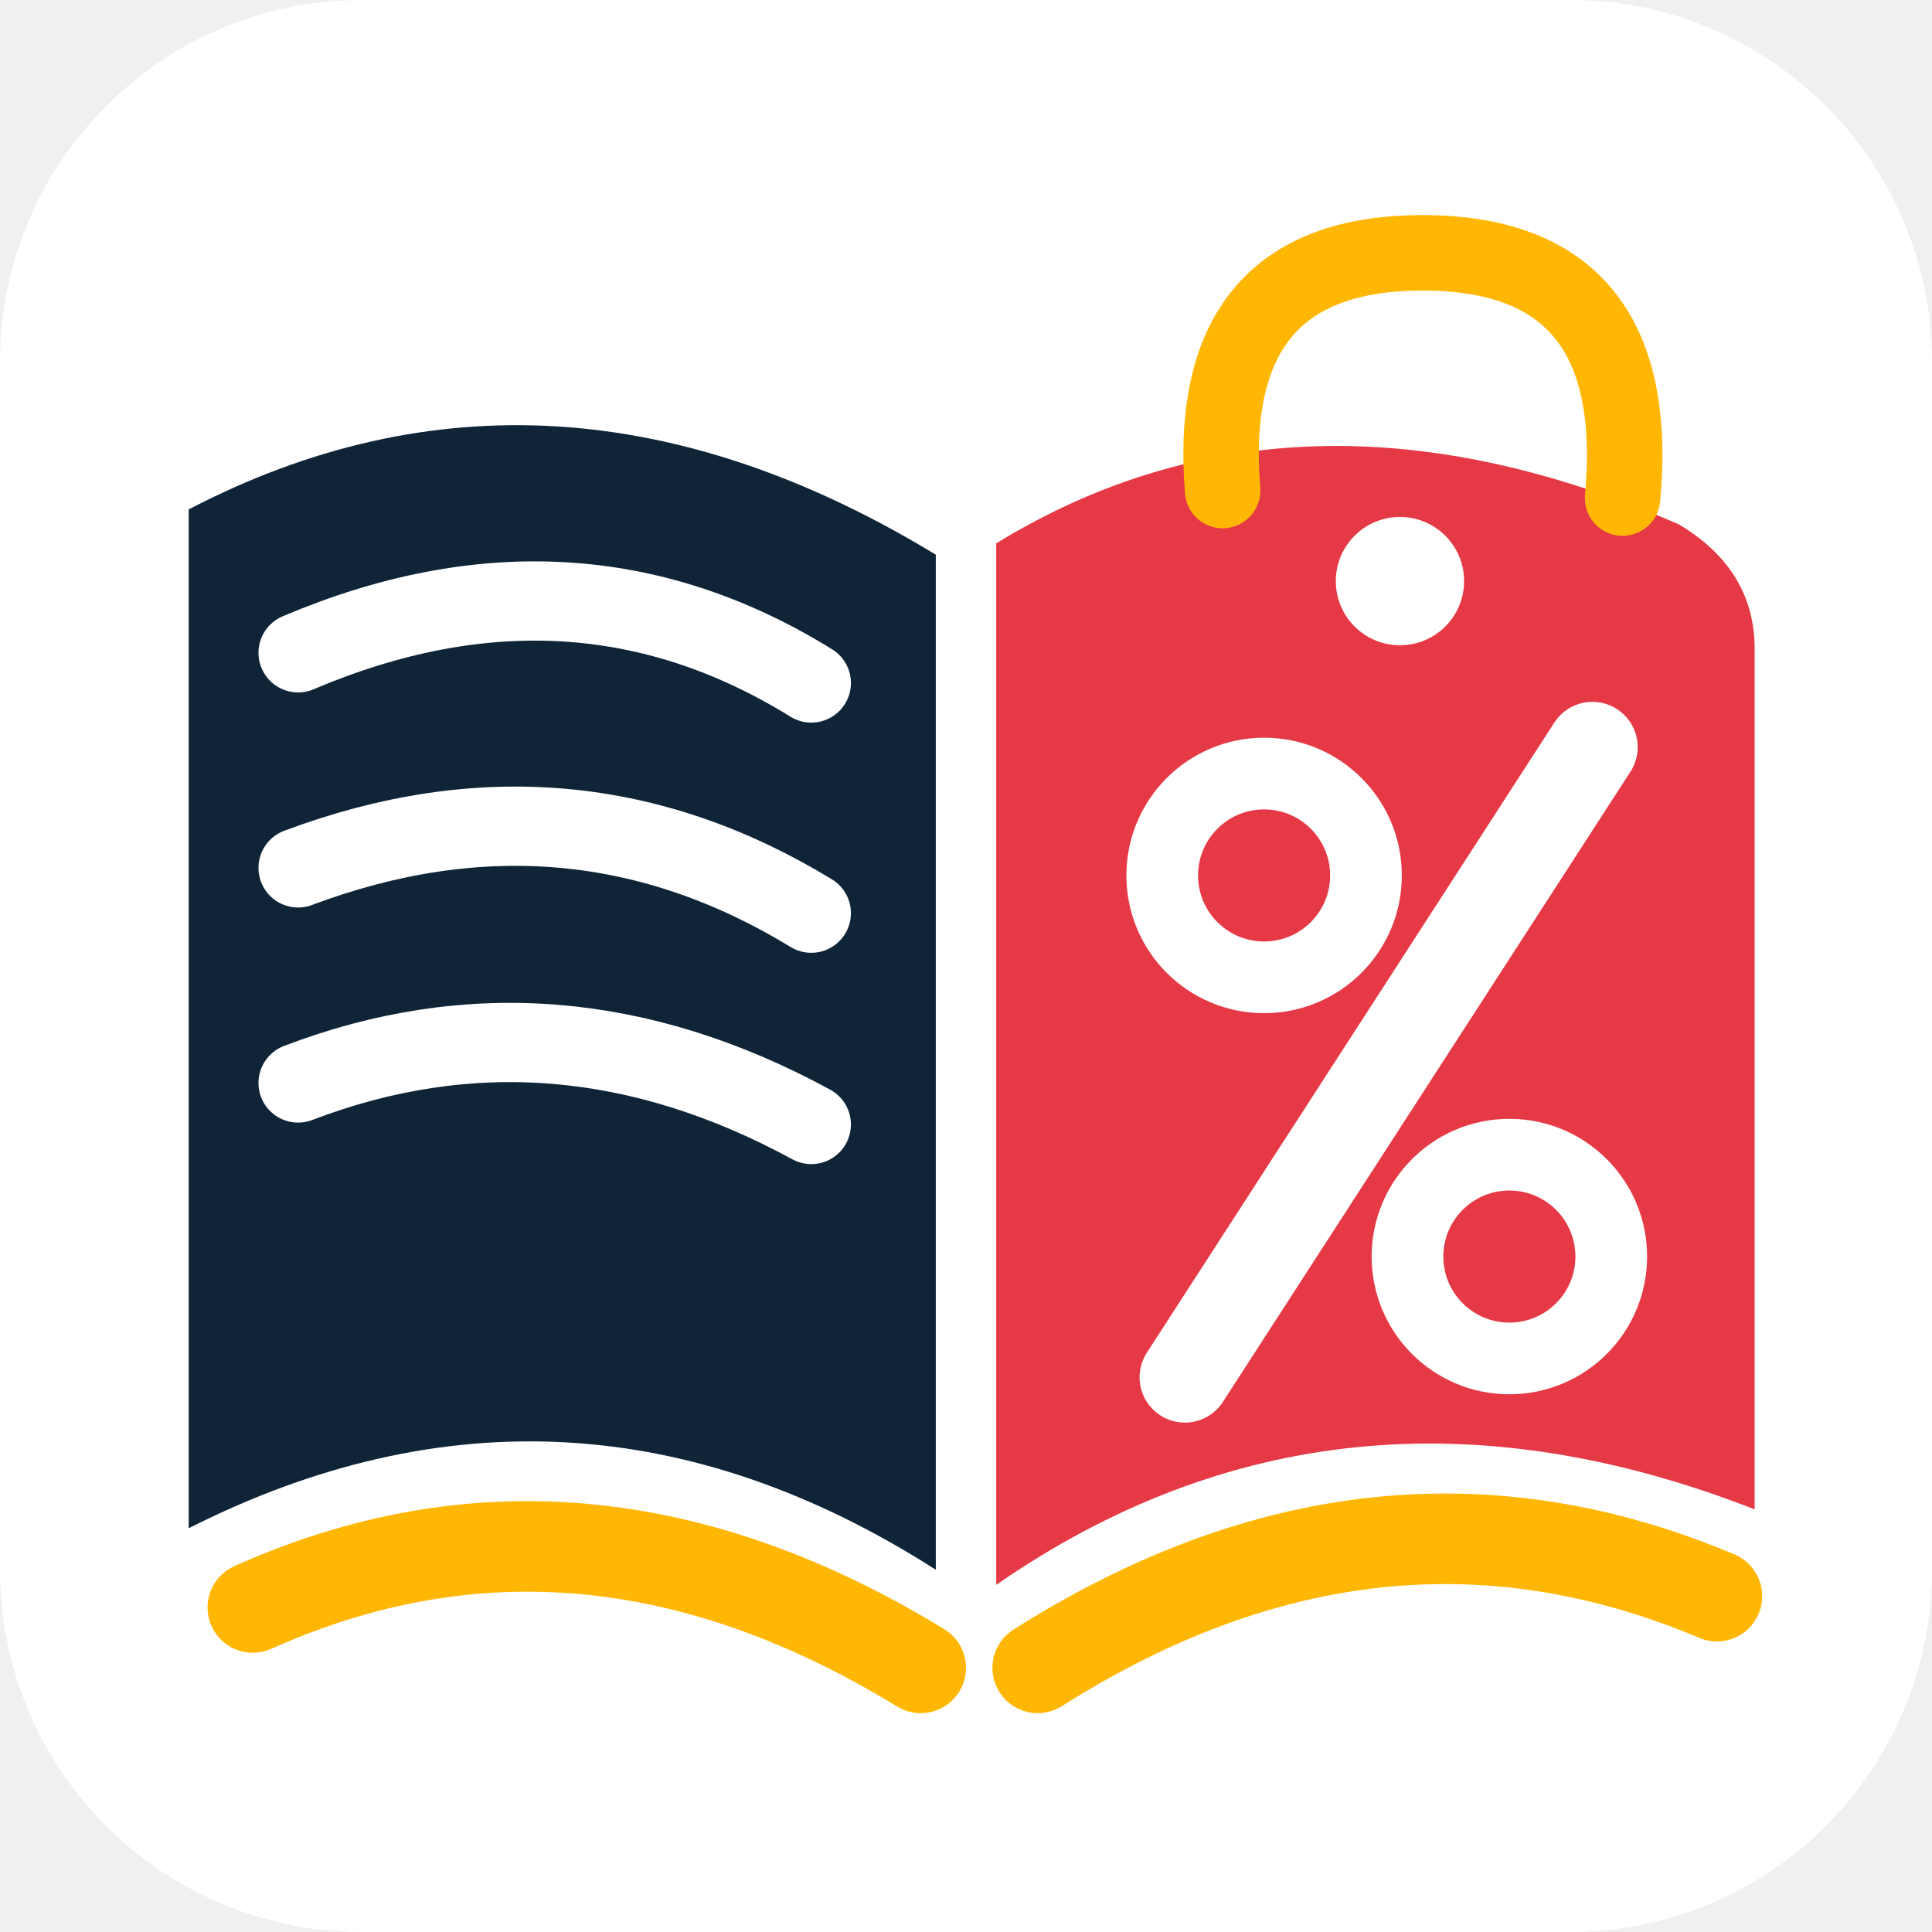
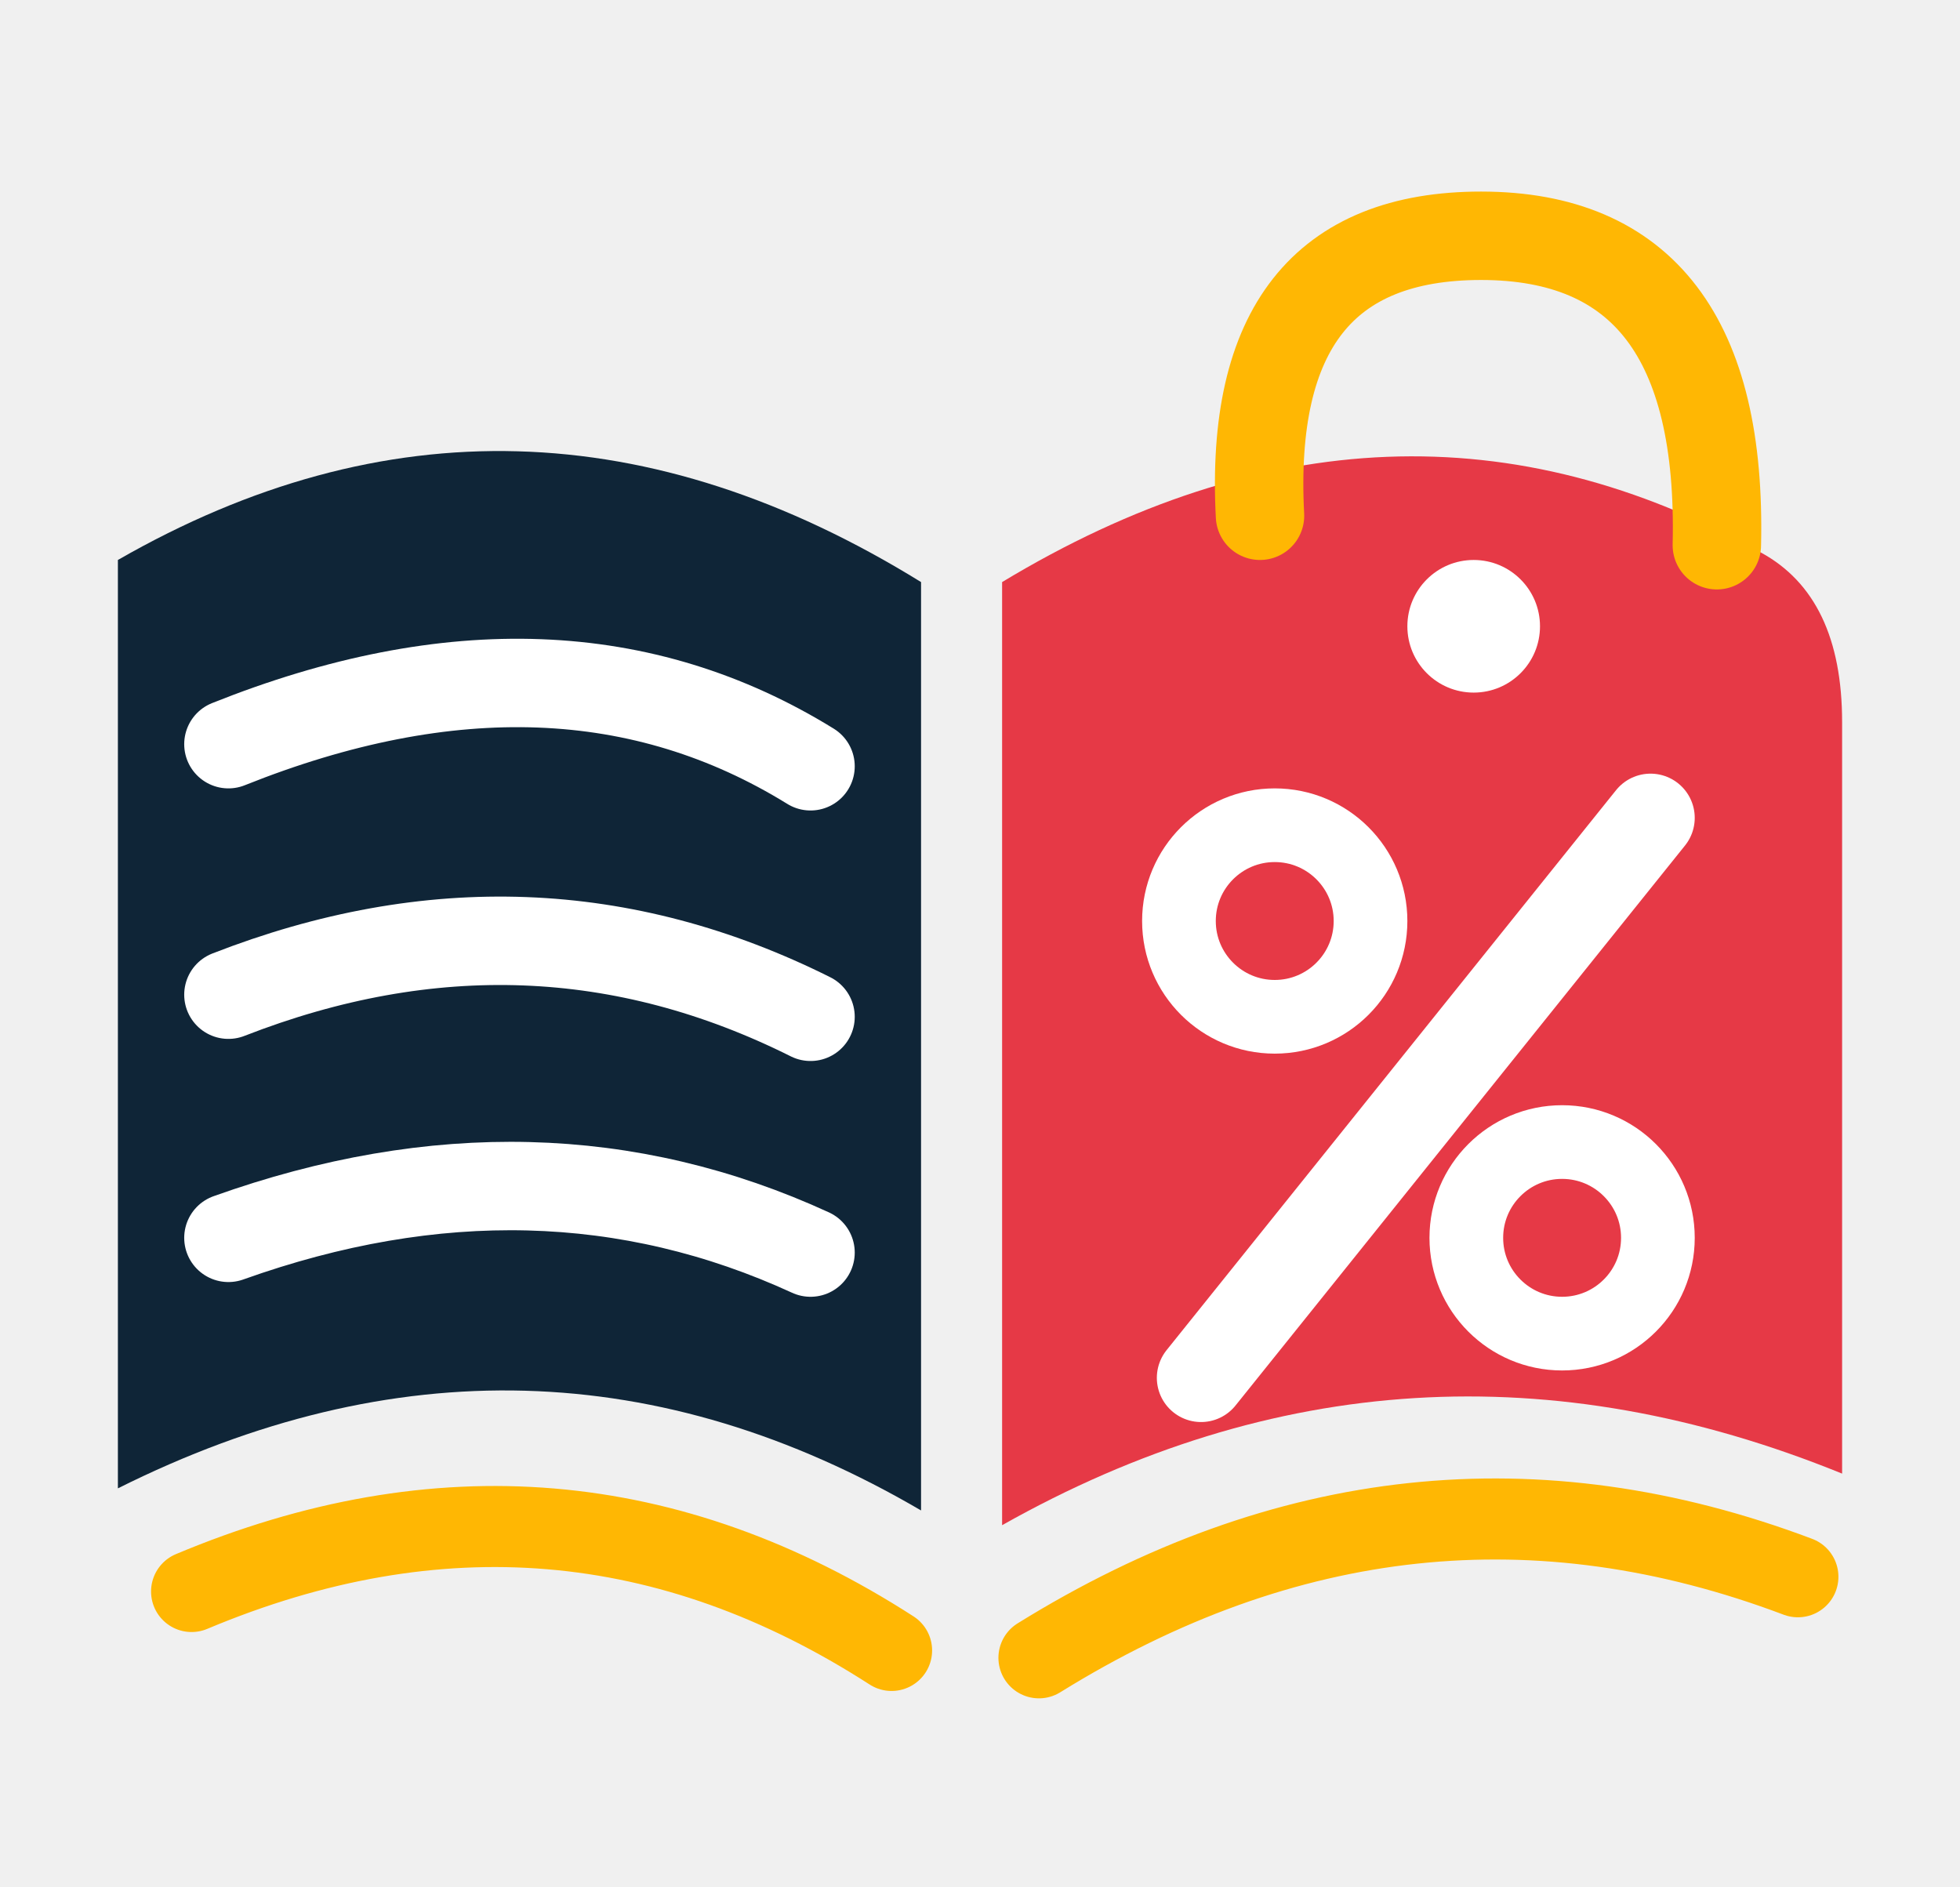
- <svg xmlns="http://www.w3.org/2000/svg" viewBox="0 0 512 512" role="img" aria-label="Bármiár – akciós katalógus">
-   <rect width="512" height="512" rx="96" fill="#fff" />
-   <path d="M50 135 Q146 85 248 147 L248 416 Q151 354 50 405Z" fill="#0F2537" />
-   <path d="M79 173 Q152 142 215 181 M79 230 Q151 203 215 242 M79 287 Q147 261 215 298" fill="none" stroke="white" stroke-width="21" stroke-linecap="round" />
-   <path d="M264 144 Q344 95 445 139 Q465 151 465 172 L465 400 Q355 357 264 420Z" fill="#E63946" />
-   <path d="M67 426 Q154 387 244 442 M275 442 Q365 385 455 423" fill="none" stroke="#FFB703" stroke-width="24" stroke-linecap="round" />
-   <path d="M324 130 Q319 67 377 67 Q436 67 430 132" fill="none" stroke="#FFB703" stroke-width="20" stroke-linecap="round" />
-   <circle cx="371" cy="154" r="17" fill="white" />
-   <circle cx="335" cy="232" r="27" fill="none" stroke="white" stroke-width="19" />
-   <circle cx="400" cy="333" r="27" fill="none" stroke="white" stroke-width="19" />
-   <path d="M314 365 L422 198" stroke="white" stroke-width="24" stroke-linecap="round" />
+ <svg xmlns="http://www.w3.org/2000/svg" viewBox="0 0 266 256" role="img" aria-label="Bármiár – akciós katalógus">
+   <path d="M16 76 Q70 45 125 79 L125 205 Q72 174 16 202Z" fill="#0F2537" />
+   <path d="M31 101 Q76 83 110 104 M31 135 Q72 119 110 138 M31 168 Q73 153 110 170" fill="none" stroke="white" stroke-width="12" stroke-linecap="round" />
+   <path d="M136 79 Q189 47 239 75 Q250 81 250 98 L250 200 Q191 176 136 207Z" fill="#E63946" />
+   <path d="M26 216 Q76 195 121 224 M141 225 Q191 194 244 214" fill="none" stroke="#FFB703" stroke-width="11" stroke-linecap="round" />
+   <path d="M171 70 Q169 32 201 32 Q234 32 233 74" fill="none" stroke="#FFB703" stroke-width="12" stroke-linecap="round" />
+   <circle cx="200" cy="85" r="9" fill="white" />
+   <circle cx="173" cy="125" r="13" fill="none" stroke="white" stroke-width="10" />
+   <circle cx="212" cy="168" r="13" fill="none" stroke="white" stroke-width="10" />
+   <path d="M163 187 L224 111" stroke="white" stroke-width="12" stroke-linecap="round" />
</svg>
